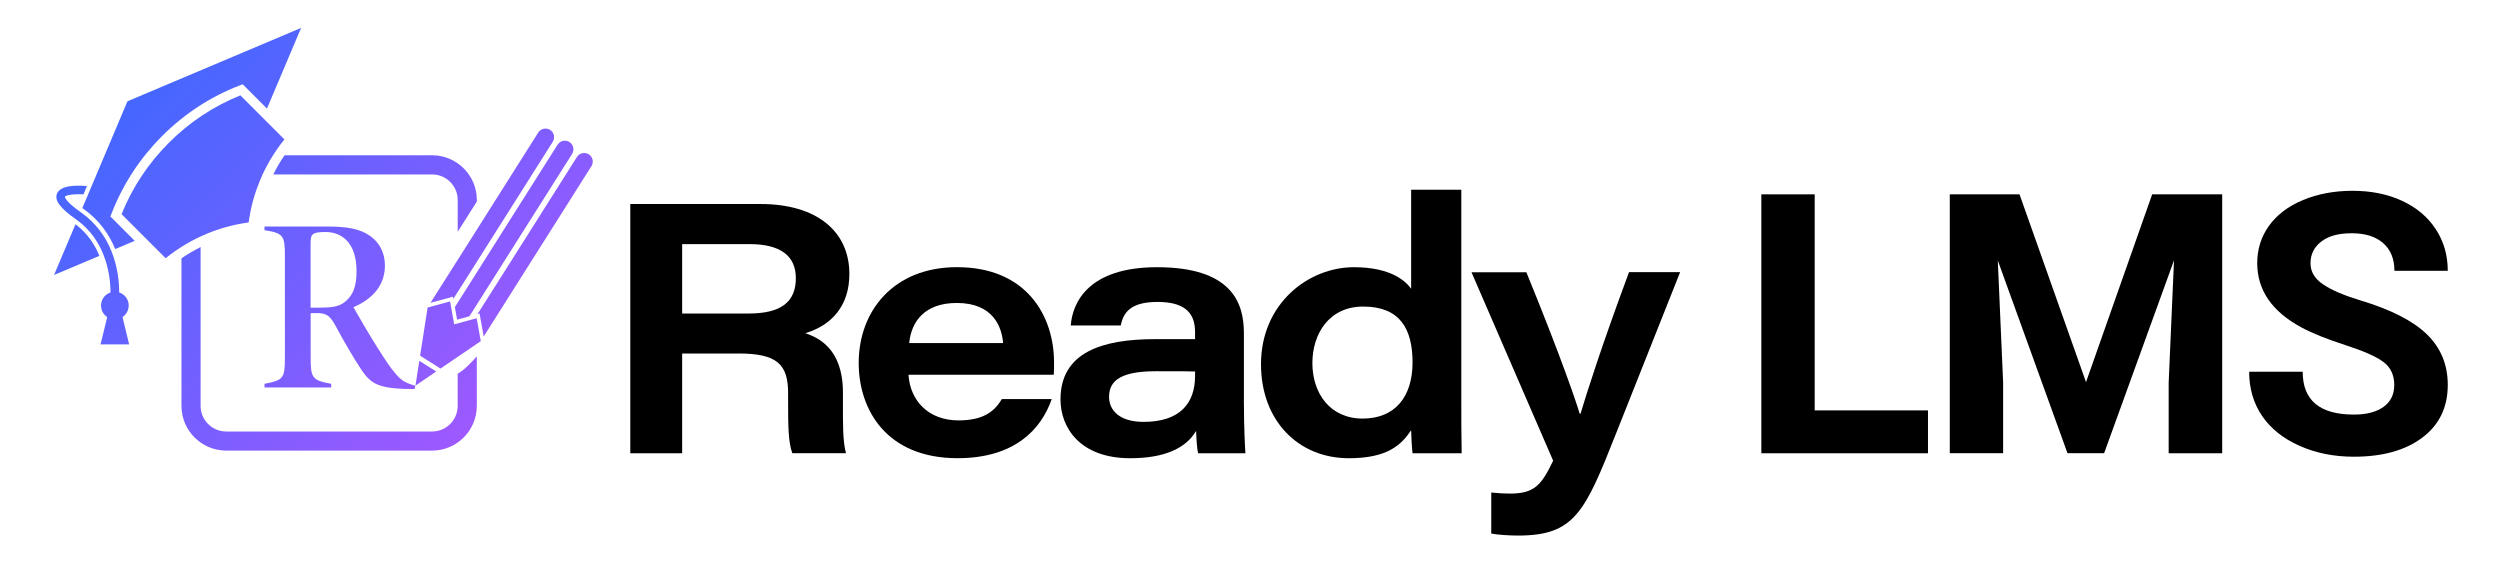
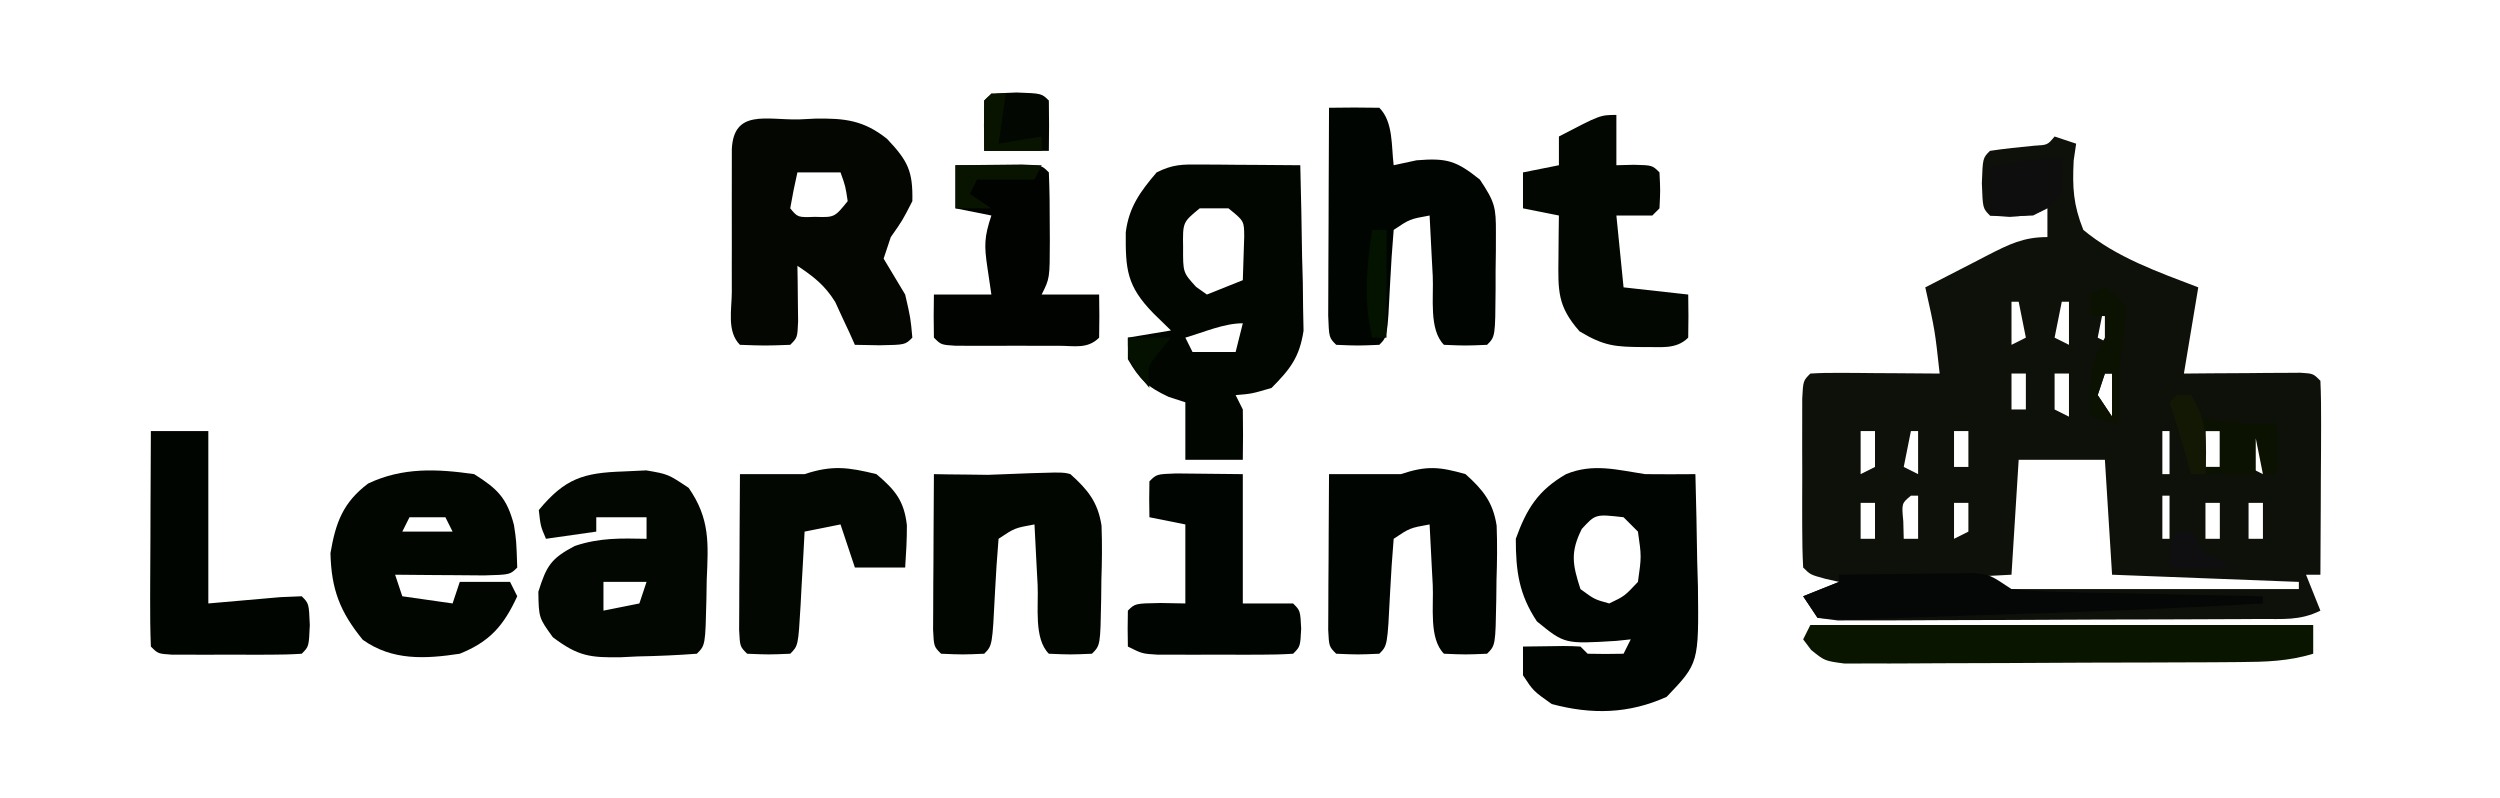
- <svg xmlns="http://www.w3.org/2000/svg" xmlns:xlink="http://www.w3.org/1999/xlink" id="Layer_1" data-name="Layer 1" viewBox="0 0 675.32 154.06">
-   <defs>
-     <style>
-       .cls-1 {
-         fill: url(#linear-gradient-2);
-       }
- 
-       .cls-2 {
-         fill: url(#linear-gradient-6);
-       }
- 
-       .cls-3 {
-         fill: url(#linear-gradient-11);
-       }
- 
-       .cls-4 {
-         fill: url(#linear-gradient-10);
-       }
- 
-       .cls-5 {
-         fill: url(#linear-gradient-5);
-       }
- 
-       .cls-6 {
-         fill: url(#linear-gradient-7);
-       }
- 
-       .cls-7 {
-         fill: url(#linear-gradient-9);
-       }
- 
-       .cls-8 {
-         fill: url(#linear-gradient-3);
-       }
- 
-       .cls-9 {
-         fill: url(#linear-gradient);
-       }
- 
-       .cls-10 {
-         fill: url(#linear-gradient-4);
-       }
- 
-       .cls-11 {
-         fill: url(#linear-gradient-8);
-       }
- 
-       .cls-12 {
-         fill: url(#linear-gradient-12);
-       }
-     </style>
-     <linearGradient id="linear-gradient" x1="9.64" y1="9.63" x2="167.33" y2="164.05" gradientUnits="userSpaceOnUse">
-       <stop offset="0" stop-color="#306aff" />
-       <stop offset="1" stop-color="#c852ff" />
-     </linearGradient>
-     <linearGradient id="linear-gradient-2" x1="12.7" y1="6.51" x2="170.39" y2="160.92" xlink:href="#linear-gradient" />
-     <linearGradient id="linear-gradient-3" x1="18.56" y1=".53" x2="176.25" y2="154.94" xlink:href="#linear-gradient" />
-     <linearGradient id="linear-gradient-4" x1="-15.34" y1="35.14" x2="142.35" y2="189.56" xlink:href="#linear-gradient" />
-     <linearGradient id="linear-gradient-5" x1="-13.67" y1="33.44" x2="144.03" y2="187.85" xlink:href="#linear-gradient" />
-     <linearGradient id="linear-gradient-6" x1="14.93" y1="4.24" x2="172.62" y2="158.65" xlink:href="#linear-gradient" />
-     <linearGradient id="linear-gradient-7" x1="46.45" y1="-27.96" x2="204.14" y2="126.46" xlink:href="#linear-gradient" />
-     <linearGradient id="linear-gradient-8" x1="45.37" y1="-26.86" x2="203.07" y2="127.56" xlink:href="#linear-gradient" />
-     <linearGradient id="linear-gradient-9" x1="47.52" y1="-29.05" x2="205.21" y2="125.36" xlink:href="#linear-gradient" />
-     <linearGradient id="linear-gradient-10" x1="23.53" y1="-4.55" x2="181.22" y2="149.87" xlink:href="#linear-gradient" />
-     <linearGradient id="linear-gradient-11" x1="35.31" y1="-16.58" x2="193" y2="137.83" xlink:href="#linear-gradient" />
-     <linearGradient id="linear-gradient-12" x1=".52" y1="18.95" x2="158.21" y2="173.36" xlink:href="#linear-gradient" />
-   </defs>
-   <g>
-     <path d="M184.27,95.51v26.93h-14.01V55.11h35.21c14.97,0,23.97,7.23,23.97,18.92,0,8.51-4.73,13.84-11.9,15.97,3.29,1.13,10.16,4.01,10.16,16v3.23c0,4.79-.07,10.13,.83,13.2h-14.5c-1.09-2.96-1.14-7.3-1.14-13.97v-2.22c0-7.81-2.93-10.75-13.39-10.75h-15.23Zm0-10.82h17.95c8.76,0,12.76-3.12,12.76-9.55,0-5.97-4.06-9.2-12.55-9.2h-18.16v18.76Z" />
-     <path d="M245.41,101.22c.44,7.01,5.37,12.34,13.52,12.34,6.41,0,9.63-2.21,11.68-5.76h13.49c-2.85,8.23-10.07,15.97-25.44,15.97-19.24,0-26.7-13.14-26.7-25.71,0-14.1,9.45-25.89,26.55-25.89,18.89,0,26.22,13.27,26.22,25.76,0,1.11,0,1.92-.07,3.29h-39.25Zm25.55-8.55c-.34-4.39-2.7-10.83-12.48-10.83-8.73,0-12.3,5.01-12.88,10.83h25.36Z" />
-     <path d="M336.02,109.23c0,5.86,.29,12.13,.41,13.21h-12.77c-.38-1.36-.51-4.59-.57-6.04-2.61,4.5-8.22,7.38-17.79,7.38-13.53,0-18.83-8.23-18.83-15.89,0-12.75,11.29-16.28,25.57-16.28h10.78v-1.88c0-4.4-1.91-8.17-10.11-8.17-7.54,0-9.24,3.02-9.98,6.35h-13.49c.47-6.18,4.76-15.73,23.3-15.73,20.16,0,23.47,9.59,23.47,17.74v19.32Zm-13.2-8.88c-1.25-.07-4.59-.07-10.52-.07-8.93,0-12.71,2.2-12.71,6.91,0,3.71,2.9,6.77,9.3,6.77,9.91,0,13.93-5.06,13.93-12.42v-1.19Z" />
-     <path d="M394.74,51.24v57.29c0,4.6,0,9.3,.1,13.91h-13.27c-.22-1.65-.31-4.15-.38-6.22-2.62,3.89-6.3,7.56-16.82,7.56-13.77,0-23.74-10.25-23.74-25.39,0-16.38,12.79-26.21,25.09-26.21,10.16,0,14.07,3.86,15.47,5.83v-26.76h13.56Zm-40.23,46.85c0,8.13,4.77,14.98,13.58,14.98s13.48-5.97,13.48-15.15-3.47-15.11-13.34-15.11c-9.25,0-13.72,7.42-13.72,15.28Z" />
-     <path d="M412.3,73.51c9.04,22.1,13.31,34.52,14.42,38.24h.23c1.44-4.87,5.63-18.17,13.1-38.24h13.8l-17.23,43.38c-8.51,21.55-11.28,27.78-26.59,27.78-2.06,0-5.45-.19-7.2-.54v-11.08c2.16,.22,3.61,.28,5.06,.28,6.65,0,8.5-2.32,11.66-8.88l-22.06-50.91h14.8Z" />
-     <path d="M490.2,110.86h30.6v11.58h-45.01V52.5h14.41v58.36Z" />
-     <path d="M545.53,52.5l17.96,50.72,17.87-50.72h18.92V122.44h-14.46v-19.12l1.44-33-18.88,52.11h-9.89l-18.83-52.07,1.44,32.95v19.12h-14.41V52.5h18.83Z" />
-     <path d="M646.77,104.09c0-2.72-.96-4.81-2.88-6.27-1.92-1.46-5.38-2.99-10.38-4.61s-8.95-3.21-11.86-4.78c-7.94-4.29-11.91-10.07-11.91-17.34,0-3.78,1.06-7.15,3.19-10.11,2.13-2.96,5.19-5.28,9.17-6.94,3.99-1.66,8.46-2.5,13.42-2.5s9.45,.9,13.35,2.71c3.91,1.81,6.94,4.36,9.1,7.66,2.16,3.3,3.24,7.05,3.24,11.24h-14.41c0-3.2-1.01-5.69-3.03-7.47s-4.85-2.67-8.5-2.67-6.26,.74-8.21,2.23c-1.95,1.49-2.93,3.45-2.93,5.88,0,2.27,1.14,4.18,3.43,5.72,2.29,1.54,5.66,2.98,10.11,4.32,8.2,2.47,14.17,5.52,17.92,9.17,3.75,3.65,5.62,8.2,5.62,13.64,0,6.05-2.29,10.8-6.87,14.24-4.58,3.44-10.74,5.16-18.49,5.16-5.38,0-10.28-.98-14.7-2.95-4.42-1.97-7.79-4.67-10.11-8.09-2.32-3.43-3.48-7.4-3.48-11.91h14.46c0,7.72,4.61,11.57,13.83,11.57,3.43,0,6.1-.7,8.02-2.09,1.92-1.39,2.88-3.34,2.88-5.84Z" />
-   </g>
-   <g>
-     <path class="cls-9" d="M111.98,105.08c-.4,0-2.18,0-2.87-.02-7.18-.33-9.04-1.57-11.45-5.13-2.29-3.42-4.76-7.73-6.97-11.83-1.56-2.85-2.47-3.52-5.14-3.52h-1.63v12.09c0,5.45,.45,6.06,5.54,7.01v.98h-18.01v-.98c5.04-.98,5.51-1.42,5.51-7.01v-27.57c0-5.45-.42-6.12-5.51-6.92v-.98h17.28c5.15,0,8.59,.65,11.22,2.52,2.49,1.69,4.03,4.53,4.03,8.01,0,6.31-4.63,9.6-8.51,11.26,1.1,1.97,4.48,7.75,6.39,10.75,2.45,3.87,3.62,5.63,5.11,7.34,1.58,1.81,2.59,2.38,5.22,3.11l-.2,.89Zm-25.78-21.97c3.26,0,5.43-.22,7.13-1.69,2.15-1.78,2.98-4.27,2.98-8.19,0-7.59-3.92-10.56-8.39-10.56-1.78,0-2.81,.18-3.26,.51-.51,.36-.76,.87-.76,2.49v17.44h2.3Z" />
-     <path class="cls-1" d="M44.74,69.76c.83-.67,1.69-1.32,2.56-1.93,.57-.4,1.14-.77,1.72-1.14,1.66-1.05,3.39-1.99,5.17-2.82,.57-.26,1.14-.51,1.72-.75,1.69-.7,3.42-1.3,5.19-1.79,1.98-.55,4.01-.96,6.07-1.24,.28-2.07,.69-4.1,1.24-6.09,.49-1.76,1.09-3.49,1.78-5.17,.24-.58,.49-1.15,.75-1.72,.82-1.78,1.76-3.5,2.82-5.17,.37-.58,.75-1.16,1.14-1.72,.61-.87,1.25-1.73,1.93-2.56l-2.6-2.6-3.18-3.18-6.12-6.12c-7.24,2.92-13.73,7.22-19.3,12.79-5.57,5.57-9.87,12.06-12.79,19.3l6.12,6.12,3.18,3.18,2.6,2.6Z" />
-     <path class="cls-8" d="M30.12,57.71c3.05-7.89,7.66-14.95,13.68-20.97,6.02-6.02,13.08-10.63,20.97-13.68l.78-.3,6.57,6.57,9.21-21.79L34.43,27.36l-8.35,19.76-2.21,5.23h0s-.09,.23-.09,.23l-.47,1.11-.55,1.29-.52,1.22c.07,.05,.14,.1,.21,.15,4.42,3.1,7.08,7.04,8.67,10.93l5.27-2.23-6.57-6.57,.3-.78Z" />
-     <path class="cls-10" d="M20.4,60.56l-5.8,13.72,12.24-5.17c-1.23-3.05-3.23-6.11-6.45-8.54Z" />
-     <path class="cls-5" d="M34.77,82.54c0-1.19-.56-2.25-1.43-2.93-.34-.27-.72-.47-1.14-.61-.01-2.86-.41-7.03-2.14-11.26-1.52-3.72-4.06-7.48-8.28-10.44,0,0,0,0-.01,0-4.29-3.01-4.24-4.14-4.24-4.14,.25-.47,2.42-.81,5.02-.66l.94-2.24c-2.52-.23-7.2-.32-8.11,2.08-.68,1.8,.88,3.91,5.08,6.85,.13,.09,.26,.19,.39,.29,3.54,2.61,5.72,5.9,7.04,9.18,1.57,3.88,1.95,7.72,1.97,10.34-.42,.14-.81,.35-1.15,.61-.87,.68-1.42,1.74-1.42,2.93,0,1.3,.66,2.44,1.67,3.11l-1.8,7.39h7.73l-1.8-7.39c1-.67,1.67-1.81,1.67-3.11Z" />
-     <polygon class="cls-2" points="113.12 98.41 112.23 104.16 117.04 100.89 117.83 100.35 113.27 97.47 113.12 98.41" />
-     <path class="cls-6" d="M128.42,74.19l-5.55,8.77,.61,3.38,3.31-.9,2.94-4.65h.01s24.8-39.21,24.8-39.21c.69-1.09,.36-2.52-.72-3.21h0c-1.09-.69-2.52-.36-3.21,.72l-22.19,35.09h0Z" />
-     <path class="cls-11" d="M122.36,80.15l.1,.57,2.04-3.22h.02s24.8-39.2,24.8-39.2c.69-1.09,.36-2.52-.72-3.21h0c-1.09-.69-2.52-.36-3.21,.72l-22.19,35.09h-.01s-6.9,10.9-6.9,10.9l4.44-1.2,1.63-.45Z" />
-     <path class="cls-7" d="M159.05,41.69c-1.09-.69-2.52-.36-3.21,.72l-22.19,35.09h-.01s-4.65,7.34-4.65,7.34l.56-.15,.29,1.66,.82,4.55,4.3-6.8h0s24.8-39.21,24.8-39.21c.69-1.09,.36-2.52-.72-3.21h0Z" />
-     <polygon class="cls-4" points="126 86.71 122.69 87.61 122.08 84.24 121.68 81.99 121.58 81.42 115.51 83.07 113.72 94.57 113.48 96.08 118.99 99.56 120.25 98.7 129.87 92.15 128.76 85.97 128.21 86.12 126 86.71" />
-     <g>
-       <path class="cls-3" d="M116.72,41.95h-39.86c-1.14,1.65-2.15,3.38-3.04,5.17h42.91c3.81,0,6.91,3.1,6.91,6.91v8.58l5.17-8.17v-.42c0-6.66-5.42-12.08-12.08-12.08Z" />
-       <path class="cls-12" d="M124.9,100.11l-1.27,.86v8.68c0,3.81-3.1,6.91-6.91,6.91H61.1c-3.81,0-6.91-3.1-6.91-6.91v-42.91c-1.79,.89-3.51,1.9-5.17,3.04v39.86c0,6.66,5.42,12.08,12.08,12.08h55.62c6.66,0,12.08-5.42,12.08-12.08v-13.38s-2,2.34-3.9,3.84Z" />
-     </g>
-   </g>
+ <svg xmlns="http://www.w3.org/2000/svg" version="1.1" width="348" height="111">
+   <path d="M0 0 C0.99 0.33 1.98 0.66 3 1 C2.887 1.773 2.773 2.547 2.656 3.344 C2.47 7.098 2.591 9.487 4 13 C8.583 16.834 14.481 18.885 20 21 C19.34 24.96 18.68 28.92 18 33 C19.288 32.988 20.576 32.977 21.902 32.965 C23.581 32.955 25.259 32.946 26.938 32.938 C28.213 32.925 28.213 32.925 29.514 32.912 C30.323 32.909 31.131 32.906 31.965 32.902 C32.714 32.897 33.463 32.892 34.234 32.886 C36 33 36 33 37 34 C37.088 36 37.107 38.002 37.098 40.004 C37.093 41.826 37.093 41.826 37.088 43.686 C37.075 45.605 37.075 45.605 37.062 47.562 C37.058 48.846 37.053 50.129 37.049 51.451 C37.037 54.634 37.021 57.817 37 61 C36.34 61 35.68 61 35 61 C35.99 63.475 35.99 63.475 37 66 C34.157 67.421 31.741 67.143 28.562 67.161 C27.572 67.169 27.572 67.169 26.562 67.176 C24.374 67.191 22.187 67.198 20 67.203 C18.483 67.209 16.966 67.215 15.449 67.22 C12.268 67.231 9.087 67.237 5.906 67.24 C1.824 67.246 -2.259 67.27 -6.341 67.298 C-9.474 67.317 -12.607 67.322 -15.74 67.324 C-17.245 67.327 -18.751 67.335 -20.256 67.348 C-22.359 67.365 -24.46 67.363 -26.562 67.356 C-28.359 67.362 -28.359 67.362 -30.191 67.367 C-31.118 67.246 -32.045 67.125 -33 67 C-33.66 66.01 -34.32 65.02 -35 64 C-33.35 63.34 -31.7 62.68 -30 62 C-30.639 61.856 -31.279 61.711 -31.938 61.562 C-34 61 -34 61 -35 60 C-35.1 58.085 -35.131 56.167 -35.133 54.25 C-35.134 53.085 -35.135 51.919 -35.137 50.719 C-35.133 49.492 -35.129 48.264 -35.125 47 C-35.129 45.773 -35.133 44.546 -35.137 43.281 C-35.135 42.116 -35.134 40.951 -35.133 39.75 C-35.132 38.672 -35.131 37.595 -35.129 36.484 C-35 34 -35 34 -34 33 C-32.657 32.914 -31.31 32.893 -29.965 32.902 C-29.156 32.906 -28.347 32.909 -27.514 32.912 C-26.664 32.92 -25.813 32.929 -24.938 32.938 C-24.083 32.942 -23.229 32.947 -22.35 32.951 C-20.233 32.963 -18.117 32.981 -16 33 C-16.663 26.937 -16.663 26.937 -18 21 C-15.733 19.826 -13.462 18.661 -11.188 17.5 C-10.545 17.166 -9.902 16.832 -9.24 16.488 C-6.305 14.998 -4.339 14 -1 14 C-1 12.68 -1 11.36 -1 10 C-1.66 10.33 -2.32 10.66 -3 11 C-6.062 11.125 -6.062 11.125 -9 11 C-10 10 -10 10 -10.125 6.5 C-10 3 -10 3 -9 2 C-6.943 1.681 -4.884 1.488 -2.812 1.281 C-0.983 1.18 -0.983 1.18 0 0 Z M-6 23 C-6 24.98 -6 26.96 -6 29 C-5.34 28.67 -4.68 28.34 -4 28 C-4.33 26.35 -4.66 24.7 -5 23 C-5.33 23 -5.66 23 -6 23 Z M1 23 C0.67 24.65 0.34 26.3 0 28 C0.99 28.495 0.99 28.495 2 29 C2 27.02 2 25.04 2 23 C1.67 23 1.34 23 1 23 Z M7 23 C6.67 24.65 6.34 26.3 6 28 C6.99 28.495 6.99 28.495 8 29 C8 27.02 8 25.04 8 23 C7.67 23 7.34 23 7 23 Z M-6 33 C-6 34.65 -6 36.3 -6 38 C-5.34 38 -4.68 38 -4 38 C-4 36.35 -4 34.7 -4 33 C-4.66 33 -5.32 33 -6 33 Z M0 33 C0 34.65 0 36.3 0 38 C0.99 38.495 0.99 38.495 2 39 C2 37.02 2 35.04 2 33 C1.34 33 0.68 33 0 33 Z M7 33 C6.67 33.99 6.34 34.98 6 36 C6.99 37.485 6.99 37.485 8 39 C8 37.02 8 35.04 8 33 C7.67 33 7.34 33 7 33 Z M-27 41 C-27 42.98 -27 44.96 -27 47 C-26.34 46.67 -25.68 46.34 -25 46 C-25 44.35 -25 42.7 -25 41 C-25.66 41 -26.32 41 -27 41 Z M-20 41 C-20.33 42.65 -20.66 44.3 -21 46 C-20.01 46.495 -20.01 46.495 -19 47 C-19 45.02 -19 43.04 -19 41 C-19.33 41 -19.66 41 -20 41 Z M-14 41 C-14 42.65 -14 44.3 -14 46 C-13.34 46 -12.68 46 -12 46 C-12 44.35 -12 42.7 -12 41 C-12.66 41 -13.32 41 -14 41 Z M15 41 C15 42.98 15 44.96 15 47 C15.33 47 15.66 47 16 47 C16 45.02 16 43.04 16 41 C15.67 41 15.34 41 15 41 Z M21 41 C21 42.65 21 44.3 21 46 C21.66 46 22.32 46 23 46 C23 44.35 23 42.7 23 41 C22.34 41 21.68 41 21 41 Z M28 41 C27.67 42.65 27.34 44.3 27 46 C27.99 46.495 27.99 46.495 29 47 C29 45.02 29 43.04 29 41 C28.67 41 28.34 41 28 41 Z M-5 45 C-5.33 50.28 -5.66 55.56 -6 61 C-15.405 61.495 -15.405 61.495 -25 62 C-25 62.33 -25 62.66 -25 63 C-5.53 63 13.94 63 34 63 C34 62.67 34 62.34 34 62 C21.13 61.505 21.13 61.505 8 61 C7.67 55.72 7.34 50.44 7 45 C3.04 45 -0.92 45 -5 45 Z M-20 50 C-21.296 51.066 -21.296 51.066 -21.062 53.562 C-21.042 54.367 -21.021 55.171 -21 56 C-20.34 56 -19.68 56 -19 56 C-19 54.02 -19 52.04 -19 50 C-19.33 50 -19.66 50 -20 50 Z M15 50 C15 51.98 15 53.96 15 56 C15.33 56 15.66 56 16 56 C16 54.02 16 52.04 16 50 C15.67 50 15.34 50 15 50 Z M-27 51 C-27 52.65 -27 54.3 -27 56 C-26.34 56 -25.68 56 -25 56 C-25 54.35 -25 52.7 -25 51 C-25.66 51 -26.32 51 -27 51 Z M-14 51 C-14 52.65 -14 54.3 -14 56 C-13.34 55.67 -12.68 55.34 -12 55 C-12 53.68 -12 52.36 -12 51 C-12.66 51 -13.32 51 -14 51 Z M21 51 C21 52.65 21 54.3 21 56 C21.66 56 22.32 56 23 56 C23 54.35 23 52.7 23 51 C22.34 51 21.68 51 21 51 Z M27 51 C27 52.65 27 54.3 27 56 C27.66 56 28.32 56 29 56 C29 54.35 29 52.7 29 51 C28.34 51 27.68 51 27 51 Z " fill="#0E1109" transform="translate(286,19)" />
+   <path d="M0 0 C0.806 0.003 1.611 0.006 2.441 0.01 C3.704 0.022 3.704 0.022 4.992 0.035 C5.842 0.04 6.691 0.044 7.566 0.049 C9.667 0.061 11.767 0.079 13.867 0.098 C13.984 4.327 14.054 8.555 14.117 12.785 C14.167 14.582 14.167 14.582 14.219 16.416 C14.232 17.573 14.245 18.73 14.258 19.922 C14.279 20.985 14.3 22.048 14.321 23.143 C13.754 26.834 12.473 28.471 9.867 31.098 C7.117 31.91 7.117 31.91 4.867 32.098 C5.197 32.758 5.527 33.418 5.867 34.098 C5.907 36.431 5.91 38.765 5.867 41.098 C3.227 41.098 0.587 41.098 -2.133 41.098 C-2.133 38.458 -2.133 35.818 -2.133 33.098 C-2.896 32.85 -3.659 32.603 -4.445 32.348 C-7.411 30.968 -8.516 29.905 -10.133 27.098 C-10.133 26.108 -10.133 25.118 -10.133 24.098 C-8.153 23.768 -6.173 23.438 -4.133 23.098 C-4.937 22.314 -5.742 21.53 -6.57 20.723 C-10.309 16.893 -10.467 14.594 -10.426 9.426 C-9.983 5.908 -8.391 3.754 -6.133 1.098 C-3.836 -0.051 -2.55 -0.018 0 0 Z M-0.133 6.098 C-2.497 8.035 -2.497 8.035 -2.445 11.535 C-2.462 15.033 -2.462 15.033 -0.633 17.035 C-0.138 17.386 0.357 17.736 0.867 18.098 C2.517 17.438 4.167 16.778 5.867 16.098 C5.908 14.819 5.95 13.54 5.992 12.223 C6.027 11.144 6.027 11.144 6.062 10.043 C6.051 7.859 6.051 7.859 3.867 6.098 C2.547 6.098 1.227 6.098 -0.133 6.098 Z M-2.133 24.098 C-1.803 24.758 -1.473 25.418 -1.133 26.098 C0.847 26.098 2.827 26.098 4.867 26.098 C5.197 24.778 5.527 23.458 5.867 22.098 C3.231 22.098 0.382 23.366 -2.133 24.098 Z " fill="#020601" transform="translate(167.1328,22.90234)" />
+   <path d="M0 0 C2.333 0.022 4.667 0.025 7 0 C7.117 4.041 7.187 8.082 7.25 12.125 C7.3 13.838 7.3 13.838 7.352 15.586 C7.476 26.315 7.476 26.315 3 31 C-2.287 33.384 -7.446 33.49 -13 32 C-15.562 30.188 -15.562 30.188 -17 28 C-17 26.68 -17 25.36 -17 24 C-10.848 23.902 -10.848 23.902 -9 24 C-8.67 24.33 -8.34 24.66 -8 25 C-6.334 25.041 -4.666 25.043 -3 25 C-2.67 24.34 -2.34 23.68 -2 23 C-2.664 23.07 -3.328 23.139 -4.012 23.211 C-11.202 23.652 -11.202 23.652 -15.062 20.5 C-17.564 16.726 -18 13.502 -18 9 C-16.499 4.814 -14.876 2.231 -11 0 C-7.26 -1.547 -3.912 -0.597 0 0 Z M-8.812 7.625 C-10.431 10.862 -10.109 12.598 -9 16 C-7.048 17.436 -7.048 17.436 -5 18 C-2.861 16.982 -2.861 16.982 -1 15 C-0.5 11.458 -0.5 11.458 -1 8 C-1.66 7.34 -2.32 6.68 -3 6 C-6.909 5.555 -6.909 5.555 -8.812 7.625 Z " fill="#010501" transform="translate(229,66)" />
+   <path d="M0 0 C0.756 -0.037 1.512 -0.075 2.291 -0.113 C6.396 -0.177 9.027 0.103 12.297 2.711 C15.189 5.773 15.9 7.185 15.812 11.375 C14.438 14.062 14.438 14.062 12.812 16.375 C12.482 17.365 12.152 18.355 11.812 19.375 C12.806 21.046 13.807 22.712 14.812 24.375 C15.562 27.625 15.562 27.625 15.812 30.375 C14.812 31.375 14.812 31.375 11.25 31.438 C10.116 31.417 8.981 31.396 7.812 31.375 C7.57 30.832 7.328 30.29 7.078 29.73 C6.743 29.015 6.408 28.3 6.062 27.562 C5.738 26.855 5.413 26.147 5.078 25.418 C3.634 23.087 2.078 21.884 -0.188 20.375 C-0.176 21.085 -0.164 21.796 -0.152 22.527 C-0.139 23.906 -0.139 23.906 -0.125 25.312 C-0.113 26.229 -0.102 27.146 -0.09 28.09 C-0.188 30.375 -0.188 30.375 -1.188 31.375 C-4.688 31.5 -4.688 31.5 -8.188 31.375 C-10.045 29.518 -9.318 26.45 -9.32 23.969 C-9.322 22.668 -9.323 21.367 -9.324 20.027 C-9.322 19.347 -9.32 18.666 -9.318 17.964 C-9.313 15.884 -9.318 13.803 -9.324 11.723 C-9.323 10.422 -9.322 9.121 -9.32 7.781 C-9.319 6.578 -9.318 5.375 -9.317 4.135 C-9.055 -1.443 -4.518 0.083 0 0 Z M-0.188 7.375 C-0.57 9.031 -0.901 10.7 -1.188 12.375 C-0.134 13.645 -0.134 13.645 2.25 13.562 C4.98 13.643 4.98 13.643 6.812 11.375 C6.494 9.267 6.494 9.267 5.812 7.375 C3.833 7.375 1.853 7.375 -0.188 7.375 Z " fill="#030601" transform="translate(111.1875,16.625)" />
+   <path d="M0 0 C2.333 -0.042 4.667 -0.041 7 0 C8.968 1.968 8.662 5.348 9 8 C10.052 7.773 11.104 7.546 12.188 7.312 C16.439 6.964 17.732 7.386 21 10 C23.089 13.133 23.249 13.851 23.23 17.414 C23.229 18.257 23.227 19.1 23.225 19.969 C23.206 21.284 23.206 21.284 23.188 22.625 C23.187 23.509 23.186 24.394 23.186 25.305 C23.14 31.86 23.14 31.86 22 33 C19 33.125 19 33.125 16 33 C13.881 30.881 14.582 26.38 14.438 23.438 C14.394 22.631 14.351 21.825 14.307 20.994 C14.2 18.996 14.1 16.998 14 15 C11.244 15.498 11.244 15.498 9 17 C8.789 19.504 8.624 21.991 8.5 24.5 C8.135 31.865 8.135 31.865 7 33 C4 33.125 4 33.125 1 33 C0 32 0 32 -0.114 28.949 C-0.113 27.6 -0.108 26.251 -0.098 24.902 C-0.096 24.193 -0.095 23.485 -0.093 22.754 C-0.088 20.482 -0.075 18.21 -0.062 15.938 C-0.057 14.4 -0.053 12.863 -0.049 11.326 C-0.038 7.551 -0.021 3.775 0 0 Z " fill="#010501" transform="translate(185,15)" />
+   <path d="M0 0 C3.27 2.052 4.564 3.333 5.543 7.078 C5.875 9.25 5.875 9.25 6 13 C5 14 5 14 1.402 14.098 C-0.086 14.091 -1.574 14.079 -3.062 14.062 C-4.2 14.056 -4.2 14.056 -5.361 14.049 C-7.241 14.037 -9.12 14.019 -11 14 C-10.67 14.99 -10.34 15.98 -10 17 C-7.69 17.33 -5.38 17.66 -3 18 C-2.67 17.01 -2.34 16.02 -2 15 C0.31 15 2.62 15 5 15 C5.33 15.66 5.66 16.32 6 17 C4.107 21.102 2.198 23.303 -2 25 C-6.815 25.733 -11.392 25.98 -15.5 23.062 C-18.681 19.166 -19.883 16.025 -20 11 C-19.277 6.741 -18.253 3.946 -14.754 1.305 C-9.964 -0.965 -5.177 -0.745 0 0 Z M-9 6 C-9.33 6.66 -9.66 7.32 -10 8 C-7.69 8 -5.38 8 -3 8 C-3.33 7.34 -3.66 6.68 -4 6 C-5.65 6 -7.3 6 -9 6 Z " fill="#020601" transform="translate(66,66)" />
+   <path d="M0 0 C1.557 -0.073 1.557 -0.073 3.145 -0.148 C6.188 0.375 6.188 0.375 9.051 2.289 C12.044 6.612 11.785 10 11.562 15.125 C11.541 16.438 11.541 16.438 11.52 17.777 C11.37 24.192 11.37 24.192 10.188 25.375 C7.42 25.583 4.708 25.7 1.938 25.75 C0.791 25.806 0.791 25.806 -0.379 25.863 C-4.651 25.93 -6.33 25.739 -9.855 23.078 C-11.812 20.375 -11.812 20.375 -11.875 16.75 C-10.729 13.111 -10.117 12.125 -6.812 10.375 C-3.339 9.217 -0.452 9.306 3.188 9.375 C3.188 8.385 3.188 7.395 3.188 6.375 C0.877 6.375 -1.433 6.375 -3.812 6.375 C-3.812 7.035 -3.812 7.695 -3.812 8.375 C-6.122 8.705 -8.432 9.035 -10.812 9.375 C-11.562 7.625 -11.562 7.625 -11.812 5.375 C-8.162 0.969 -5.598 0.179 0 0 Z M-2.812 15.375 C-2.812 16.695 -2.812 18.015 -2.812 19.375 C-1.163 19.045 0.487 18.715 2.188 18.375 C2.518 17.385 2.848 16.395 3.188 15.375 C1.208 15.375 -0.772 15.375 -2.812 15.375 Z " fill="#020701" transform="translate(86.8125,65.625)" />
+   <path d="M0 0 C2.43 2.176 3.831 3.898 4.334 7.174 C4.43 9.711 4.398 12.213 4.312 14.75 C4.303 15.625 4.293 16.501 4.283 17.402 C4.169 23.831 4.169 23.831 3 25 C0 25.125 0 25.125 -3 25 C-5.119 22.881 -4.418 18.38 -4.562 15.438 C-4.606 14.631 -4.649 13.825 -4.693 12.994 C-4.8 10.996 -4.9 8.998 -5 7 C-7.756 7.498 -7.756 7.498 -10 9 C-10.211 11.504 -10.376 13.991 -10.5 16.5 C-10.865 23.865 -10.865 23.865 -12 25 C-15 25.125 -15 25.125 -18 25 C-19 24 -19 24 -19.114 21.683 C-19.108 20.683 -19.103 19.683 -19.098 18.652 C-19.094 17.573 -19.091 16.493 -19.088 15.381 C-19.08 14.245 -19.071 13.108 -19.062 11.938 C-19.058 10.797 -19.053 9.657 -19.049 8.482 C-19.037 5.655 -19.021 2.827 -19 0 C-18.313 0.012 -17.626 0.023 -16.918 0.035 C-15.566 0.049 -15.566 0.049 -14.188 0.062 C-12.848 0.08 -12.848 0.08 -11.48 0.098 C-1.09 -0.311 -1.09 -0.311 0 0 Z " fill="#010601" transform="translate(149,66)" />
+   <path d="M0 0 C2.43 2.176 3.831 3.898 4.334 7.174 C4.43 9.711 4.398 12.213 4.312 14.75 C4.303 15.625 4.293 16.501 4.283 17.402 C4.169 23.831 4.169 23.831 3 25 C0 25.125 0 25.125 -3 25 C-5.119 22.881 -4.418 18.38 -4.562 15.438 C-4.606 14.631 -4.649 13.825 -4.693 12.994 C-4.8 10.996 -4.9 8.998 -5 7 C-7.756 7.498 -7.756 7.498 -10 9 C-10.211 11.504 -10.376 13.991 -10.5 16.5 C-10.865 23.865 -10.865 23.865 -12 25 C-15 25.125 -15 25.125 -18 25 C-19 24 -19 24 -19.114 21.683 C-19.108 20.683 -19.103 19.683 -19.098 18.652 C-19.094 17.573 -19.091 16.493 -19.088 15.381 C-19.08 14.245 -19.071 13.108 -19.062 11.938 C-19.058 10.797 -19.053 9.657 -19.049 8.482 C-19.037 5.655 -19.021 2.827 -19 0 C-15.667 0 -12.333 0 -9 0 C-5.393 -1.202 -3.642 -1.041 0 0 Z " fill="#010501" transform="translate(204,66)" />
+   <path d="M0 0 C0 2.31 0 4.62 0 7 C0.804 6.979 1.609 6.959 2.438 6.938 C5 7 5 7 6 8 C6.125 10.5 6.125 10.5 6 13 C5.67 13.33 5.34 13.66 5 14 C3.35 14 1.7 14 0 14 C0.33 17.3 0.66 20.6 1 24 C3.97 24.33 6.94 24.66 10 25 C10.043 27 10.041 29 10 31 C8.283 32.717 6.091 32.253 3.75 32.312 C-0.165 32.287 -1.697 32.182 -5.125 30.125 C-8.224 26.613 -8.112 24.49 -8.062 19.875 C-8.053 18.779 -8.044 17.684 -8.035 16.555 C-8.024 15.712 -8.012 14.869 -8 14 C-9.65 13.67 -11.3 13.34 -13 13 C-13 11.35 -13 9.7 -13 8 C-11.35 7.67 -9.7 7.34 -8 7 C-8 5.68 -8 4.36 -8 3 C-2.25 0 -2.25 0 0 0 Z " fill="#020701" transform="translate(225,16)" />
+   <path d="M0 0 C2.64 0 5.28 0 8 0 C8 7.92 8 15.84 8 24 C11.353 23.707 14.706 23.414 18.059 23.121 C19.515 23.061 19.515 23.061 21 23 C22 24 22 24 22.125 27 C22 30 22 30 21 31 C19.523 31.099 18.042 31.131 16.562 31.133 C15.221 31.135 15.221 31.135 13.852 31.137 C12.911 31.133 11.97 31.129 11 31.125 C9.588 31.131 9.588 31.131 8.148 31.137 C7.254 31.135 6.359 31.134 5.438 31.133 C4.611 31.132 3.785 31.131 2.934 31.129 C1 31 1 31 0 30 C-0.088 27.781 -0.107 25.56 -0.098 23.34 C-0.096 22.675 -0.095 22.011 -0.093 21.326 C-0.088 19.197 -0.075 17.067 -0.062 14.938 C-0.057 13.497 -0.053 12.056 -0.049 10.615 C-0.038 7.077 -0.021 3.538 0 0 Z " fill="#000500" transform="translate(21,60)" />
+   <path d="M0 0 C3.092 0.033 6.185 0.065 9.277 0.098 C9.277 6.038 9.277 11.978 9.277 18.098 C11.587 18.098 13.897 18.098 16.277 18.098 C17.277 19.098 17.277 19.098 17.402 21.598 C17.277 24.098 17.277 24.098 16.277 25.098 C14.74 25.197 13.197 25.228 11.656 25.23 C10.253 25.232 10.253 25.232 8.822 25.234 C7.838 25.231 6.854 25.227 5.84 25.223 C4.369 25.228 4.369 25.228 2.869 25.234 C1.933 25.233 0.996 25.232 0.031 25.23 C-1.263 25.229 -1.263 25.229 -2.584 25.227 C-4.723 25.098 -4.723 25.098 -6.723 24.098 C-6.765 22.432 -6.763 20.764 -6.723 19.098 C-5.723 18.098 -5.723 18.098 -2.16 18.035 C-1.026 18.056 0.109 18.076 1.277 18.098 C1.277 14.468 1.277 10.838 1.277 7.098 C-0.373 6.768 -2.023 6.438 -3.723 6.098 C-3.765 4.432 -3.763 2.764 -3.723 1.098 C-2.723 0.098 -2.723 0.098 0 0 Z " fill="#010501" transform="translate(163.7227,65.90234)" />
+   <path d="M0 0 C2.588 2.19 3.852 3.69 4.238 7.109 C4.249 9.074 4.133 11.039 4 13 C1.69 13 -0.62 13 -3 13 C-3.66 11.02 -4.32 9.04 -5 7 C-6.65 7.33 -8.3 7.66 -10 8 C-10.061 9.143 -10.121 10.287 -10.184 11.465 C-10.268 12.956 -10.353 14.447 -10.438 15.938 C-10.496 17.07 -10.496 17.07 -10.557 18.225 C-10.887 23.887 -10.887 23.887 -12 25 C-15 25.125 -15 25.125 -18 25 C-19 24 -19 24 -19.114 21.683 C-19.108 20.683 -19.103 19.683 -19.098 18.652 C-19.094 17.573 -19.091 16.493 -19.088 15.381 C-19.08 14.245 -19.071 13.108 -19.062 11.938 C-19.058 10.797 -19.053 9.657 -19.049 8.482 C-19.037 5.655 -19.021 2.827 -19 0 C-16 0 -13 0 -10 0 C-6.167 -1.278 -3.913 -0.961 0 0 Z " fill="#020701" transform="translate(122,66)" />
+   <path d="M0 0 C1.979 -0.027 3.958 -0.046 5.938 -0.062 C7.04 -0.074 8.142 -0.086 9.277 -0.098 C12 0 12 0 13 1 C13.1 3.491 13.139 5.947 13.125 8.438 C13.131 9.479 13.131 9.479 13.137 10.541 C13.127 15.747 13.127 15.747 12 18 C14.64 18 17.28 18 20 18 C20.043 20 20.041 22 20 24 C18.378 25.622 16.58 25.13 14.344 25.133 C12.934 25.135 12.934 25.135 11.496 25.137 C10.507 25.133 9.519 25.129 8.5 25.125 C7.511 25.129 6.523 25.133 5.504 25.137 C4.564 25.135 3.624 25.134 2.656 25.133 C1.788 25.132 0.92 25.131 0.025 25.129 C-2 25 -2 25 -3 24 C-3.041 22 -3.043 20 -3 18 C-0.36 18 2.28 18 5 18 C4.814 16.742 4.629 15.484 4.438 14.188 C3.993 11.173 4.002 9.995 5 7 C3.35 6.67 1.7 6.34 0 6 C0 4.02 0 2.04 0 0 Z " fill="#010301" transform="translate(133,23)" />
+   <path d="M0 0 C23.1 0 46.2 0 70 0 C70 1.32 70 2.64 70 4 C66.535 5.056 63.33 5.139 59.719 5.161 C58.447 5.171 57.176 5.18 55.866 5.19 C54.482 5.195 53.099 5.199 51.715 5.203 C50.293 5.209 48.871 5.215 47.449 5.22 C44.472 5.231 41.496 5.237 38.519 5.24 C34.704 5.246 30.888 5.27 27.073 5.298 C24.138 5.317 21.203 5.322 18.269 5.324 C16.861 5.327 15.454 5.335 14.047 5.348 C12.082 5.365 10.117 5.361 8.152 5.356 C7.034 5.36 5.916 5.364 4.764 5.367 C2 5 2 5 0.115 3.478 C-0.253 2.99 -0.621 2.502 -1 2 C-0.67 1.34 -0.34 0.68 0 0 Z " fill="#0A1500" transform="translate(252,87)" />
+   <path d="M0 0 C3.437 -0.058 6.875 -0.094 10.312 -0.125 C11.289 -0.142 12.265 -0.159 13.271 -0.176 C14.209 -0.182 15.147 -0.189 16.113 -0.195 C16.977 -0.206 17.841 -0.216 18.732 -0.227 C21 0 21 0 24 2 C26.68 2.24 29.266 2.373 31.949 2.414 C32.722 2.433 33.494 2.453 34.29 2.473 C36.756 2.532 39.222 2.579 41.688 2.625 C43.36 2.663 45.033 2.702 46.705 2.742 C50.803 2.838 54.901 2.922 59 3 C59 3.33 59 3.66 59 4 C45.723 4.773 32.429 5.255 19.136 5.66 C17.251 5.72 15.365 5.785 13.48 5.856 C10.795 5.955 8.111 6.034 5.426 6.109 C4.196 6.161 4.196 6.161 2.941 6.213 C0.657 6.265 0.657 6.265 -3 6 C-3.66 5.01 -4.32 4.02 -5 3 C-3.35 2.34 -1.7 1.68 0 1 C0 0.67 0 0.34 0 0 Z " fill="#050707" transform="translate(256,80)" />
+   <path d="M0 0 C0.66 0 1.32 0 2 0 C2.33 0.99 2.66 1.98 3 3 C6.734 3.879 10.168 4.089 14 4 C14 6.31 14 8.62 14 11 C13.34 11 12.68 11 12 11 C11.67 9.35 11.34 7.7 11 6 C11 7.65 11 9.3 11 11 C8.03 11 5.06 11 2 11 C1.691 9.907 1.381 8.814 1.062 7.688 C0.417 5.446 -0.262 3.213 -1 1 C-0.67 0.67 -0.34 0.34 0 0 Z M4 5 C4 6.65 4 8.3 4 10 C4.66 10 5.32 10 6 10 C6 8.35 6 6.7 6 5 C5.34 5 4.68 5 4 5 Z " fill="#0B1201" transform="translate(303,55)" />
+   <path d="M0 0 C3.5 0.125 3.5 0.125 4.5 1.125 C4.541 3.458 4.542 5.792 4.5 8.125 C1.53 8.125 -1.44 8.125 -4.5 8.125 C-4.542 5.792 -4.541 3.458 -4.5 1.125 C-3.5 0.125 -3.5 0.125 0 0 Z " fill="#020701" transform="translate(141.5,12.875)" />
+   <path d="M0 0 C0.25 2.312 0.25 2.312 0 5 C-2.379 7.653 -3.671 7.981 -7.25 8.188 C-8.158 8.126 -9.065 8.064 -10 8 C-10 5.69 -10 3.38 -10 1 C-2.25 0 -2.25 0 0 0 Z " fill="#0F0E0E" transform="translate(287,22)" />
+   <path d="M0 0 C1.562 1 1.562 1 3 3 C2.836 4.937 2.655 6.877 2.328 8.793 C1.82 12.21 1.938 15.551 2 19 C0.68 18.67 -0.64 18.34 -2 18 C-2.167 13.67 -2.156 10.772 0 7 C0 6.01 0 5.02 0 4 C-0.66 4 -1.32 4 -2 4 C-2 3.01 -2 2.02 -2 1 C-1.34 0.67 -0.68 0.34 0 0 Z M0 12 C-0.33 12.99 -0.66 13.98 -1 15 C-0.01 16.485 -0.01 16.485 1 18 C1 16.02 1 14.04 1 12 C0.67 12 0.34 12 0 12 Z " fill="#0B1201" transform="translate(293,40)" />
+   <path d="M0 0 C0.66 0 1.32 0 2 0 C2 4.95 2 9.9 2 15 C1.34 15 0.68 15 0 15 C-1.206 9.773 -0.756 5.235 0 0 Z " fill="#041200" transform="translate(191,32)" />
+   <path d="M0 0 C3.96 0 7.92 0 12 0 C11.67 0.66 11.34 1.32 11 2 C8.36 2 5.72 2 3 2 C2.67 2.66 2.34 3.32 2 4 C2.99 4.66 3.98 5.32 5 6 C3.35 6 1.7 6 0 6 C0 4.02 0 2.04 0 0 Z " fill="#081400" transform="translate(133,23)" />
+   <path d="M0 0 C0.66 0 1.32 0 2 0 C4.326 3.634 4.163 6.771 4 11 C3.34 11 2.68 11 2 11 C1.691 9.907 1.381 8.814 1.062 7.688 C0.417 5.446 -0.262 3.213 -1 1 C-0.67 0.67 -0.34 0.34 0 0 Z " fill="#131804" transform="translate(303,55)" />
+   <path d="M0 0 C0.66 0 1.32 0 2 0 C1.67 2.31 1.34 4.62 1 7 C2.98 6.67 4.96 6.34 7 6 C7 6.66 7 7.32 7 8 C4.36 8 1.72 8 -1 8 C-1.042 5.667 -1.041 3.333 -1 1 C-0.67 0.67 -0.34 0.34 0 0 Z " fill="#081400" transform="translate(138,13)" />
+   <path d="M0 0 C0.66 0 1.32 0 2 0 C2.66 0.99 3.32 1.98 4 3 C5.32 3.66 6.64 4.32 8 5 C5.03 5 2.06 5 -1 5 C-1 2 -1 2 0 0 Z " fill="#0F0F11" transform="translate(303,74)" />
+   <path d="M0 0 C1.98 0 3.96 0 6 0 C5.258 0.897 5.258 0.897 4.5 1.812 C2.717 3.97 2.717 3.97 3 7 C0 3.375 0 3.375 0 0 Z " fill="#041000" transform="translate(157,47)" />
</svg>
